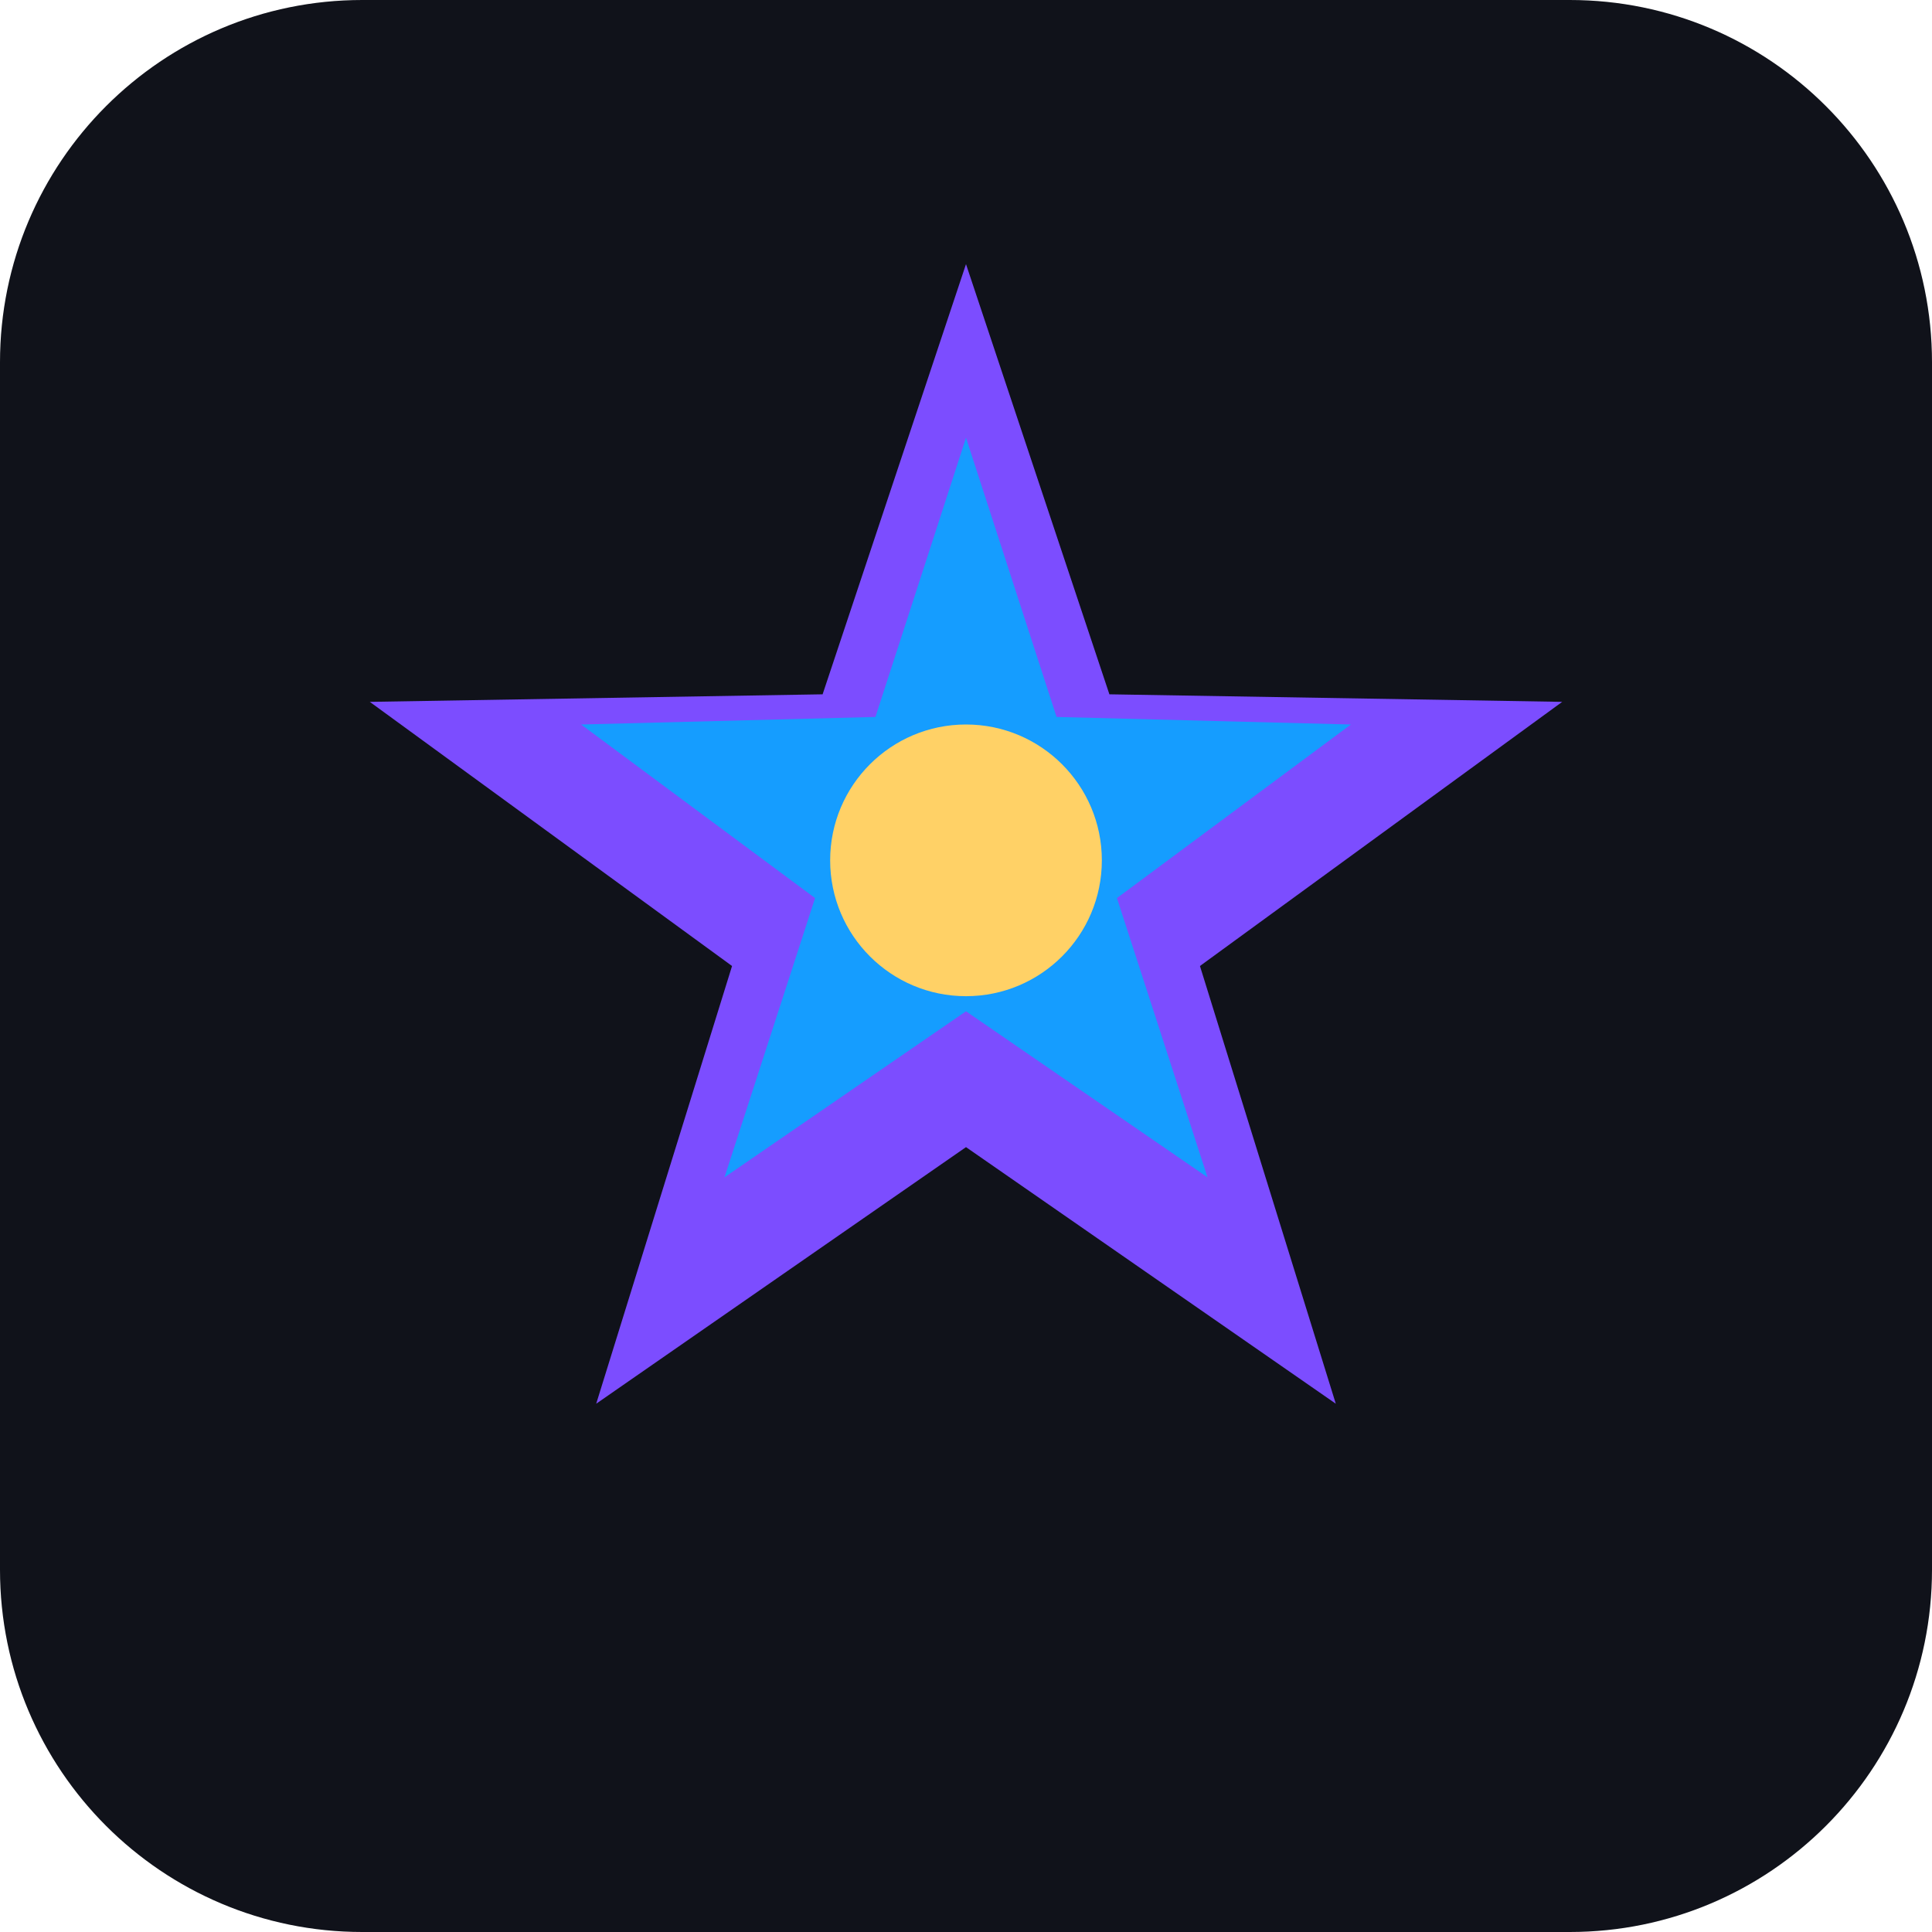
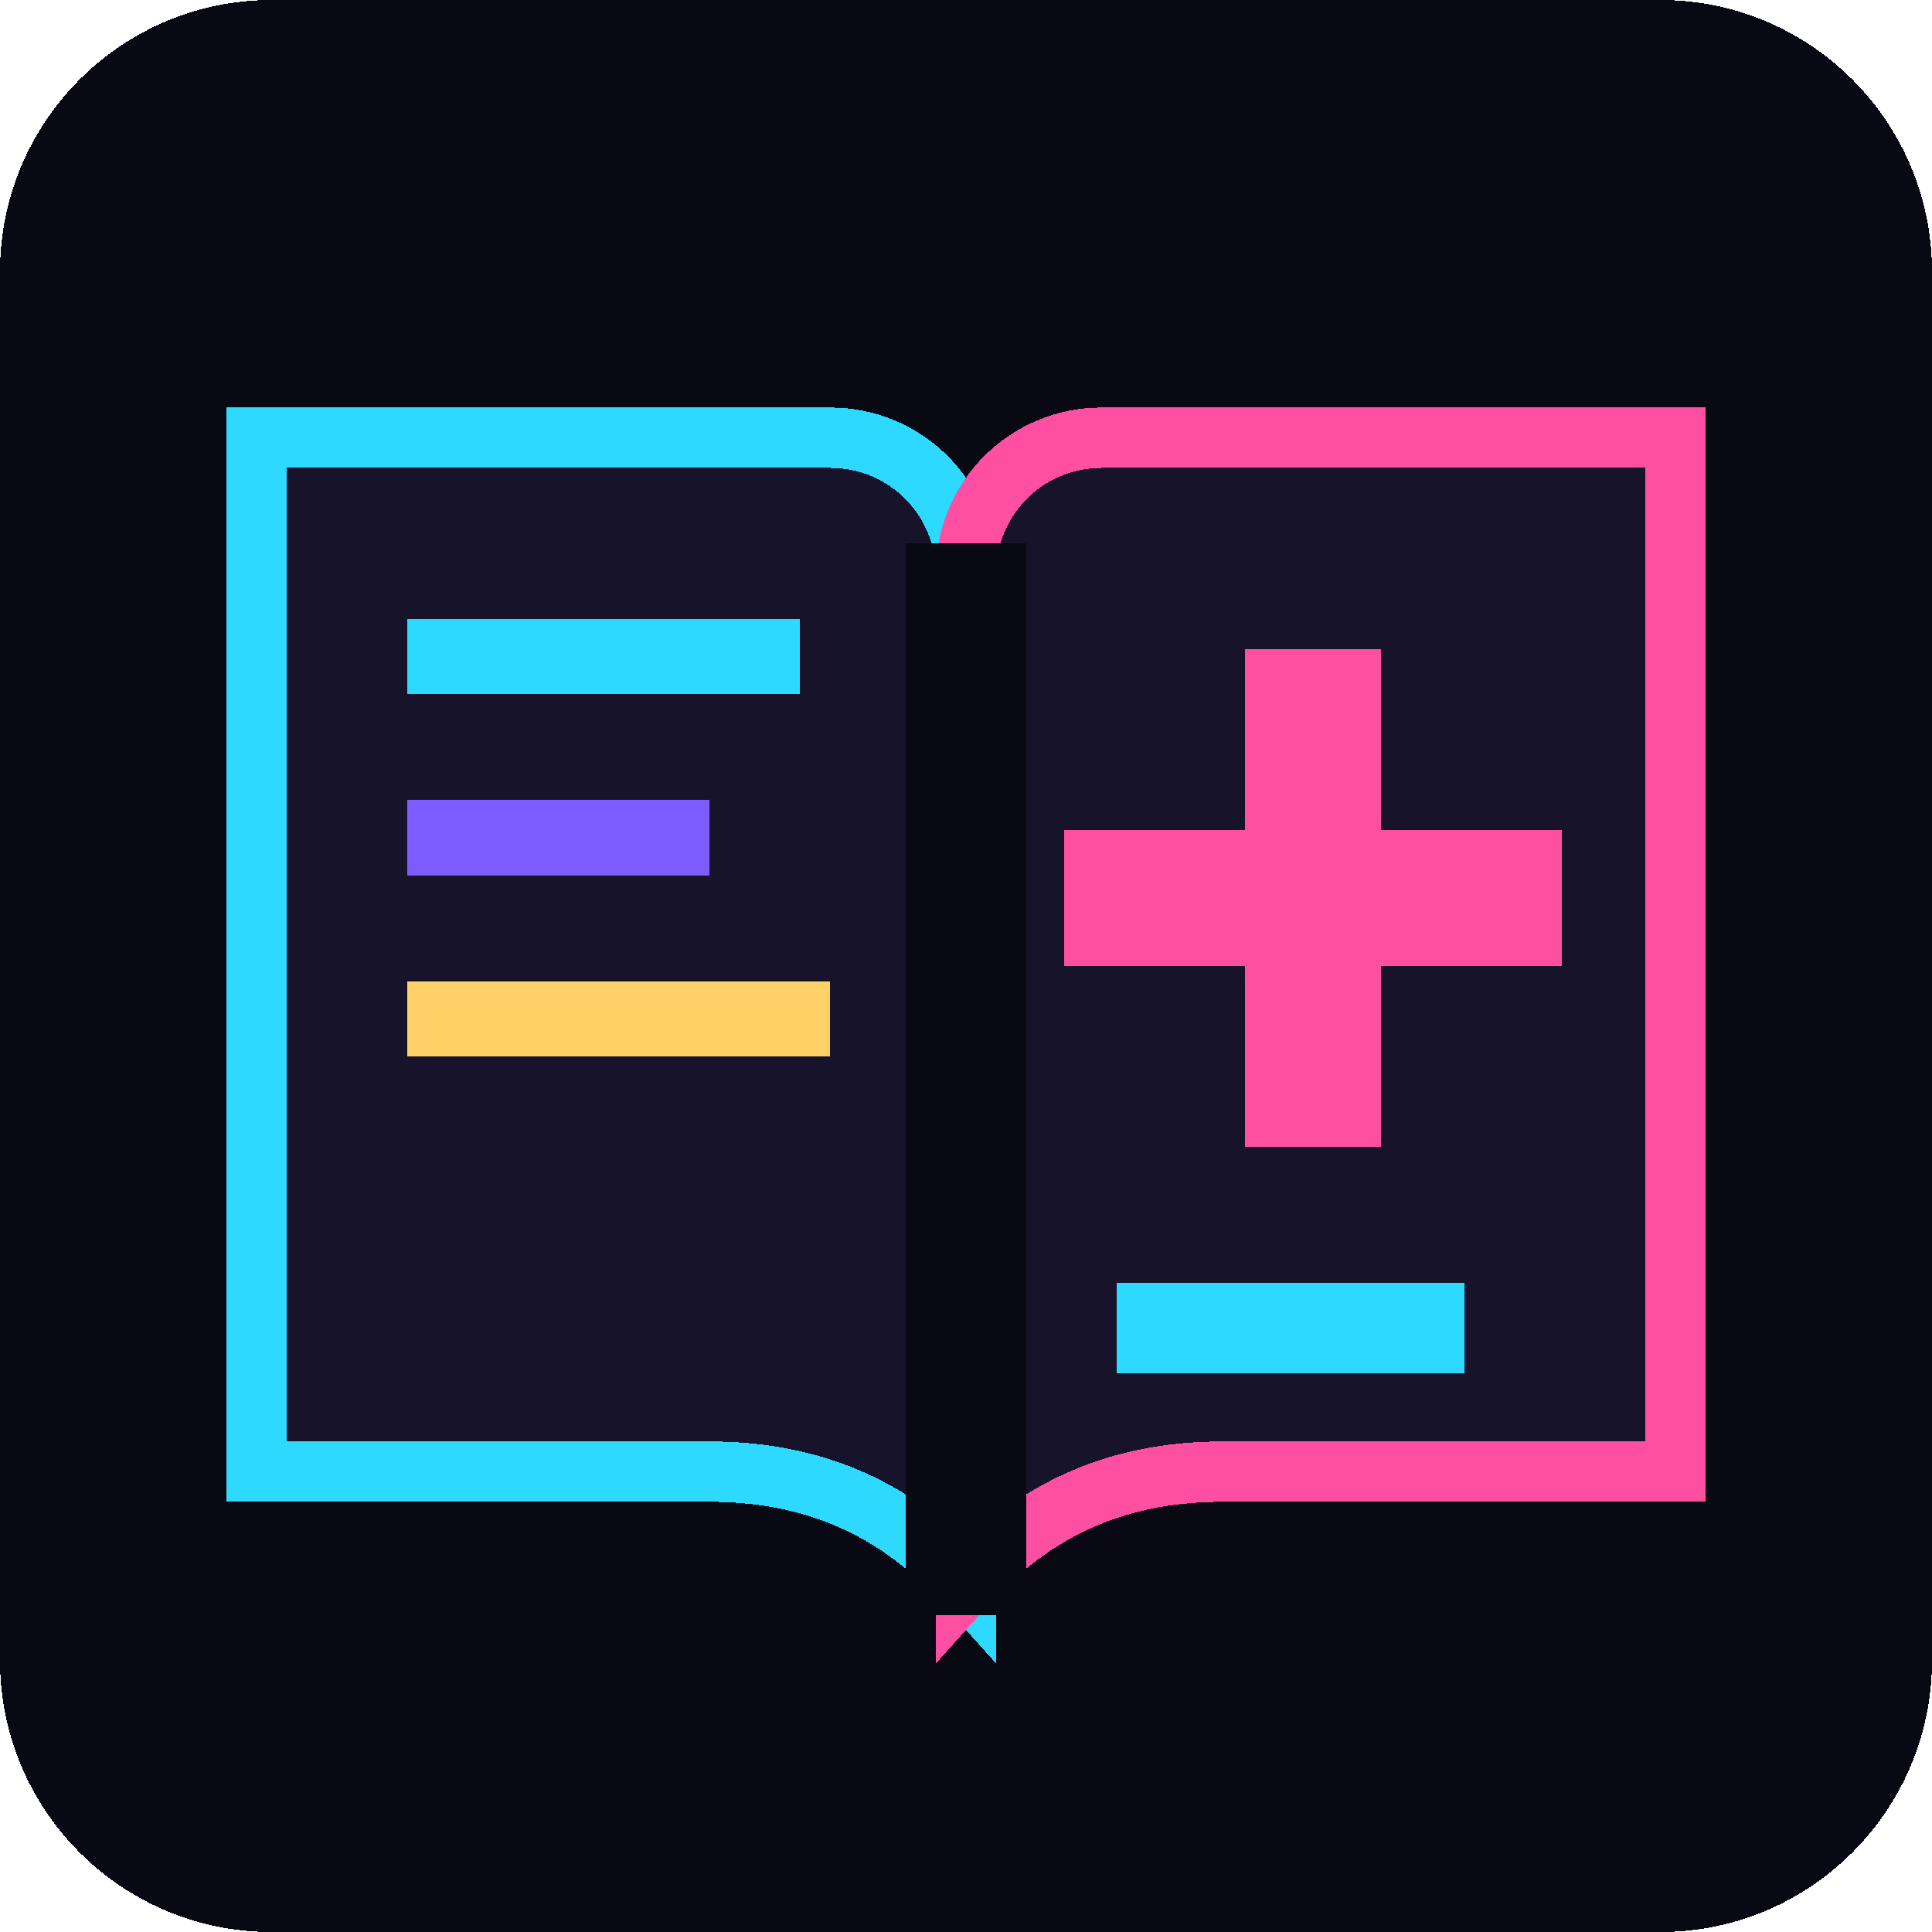
- <svg xmlns="http://www.w3.org/2000/svg" viewBox="0 0 256 256">
-   <rect width="256" height="256" rx="48" fill="#10121a" />
-   <path d="M128 35l19 57 60 1-48 35 18 58-49-34-49 34 18-58-48-35 60-1z" fill="#7c4dff" />
-   <path d="M128 58l12 37 39 1-31 23 12 37-32-22-32 22 12-37-31-23 39-1z" fill="#159dff" />
-   <circle cx="128" cy="114" r="18" fill="#ffd166" />
+ <svg xmlns="http://www.w3.org/2000/svg" viewBox="0 0 256 256" shape-rendering="crispEdges">
+   <rect width="256" height="256" rx="36" fill="#090914" />
+   <path d="M34 58h76c10 0 18 8 18 18v134c-9-10-20-15-34-15H34z" fill="#17132b" stroke="#2dd9ff" stroke-width="8" />
+   <path d="M222 58h-76c-10 0-18 8-18 18v134c9-10 20-15 34-15h60z" fill="#17132b" stroke="#ff4fa3" stroke-width="8" />
+   <rect x="54" y="82" width="52" height="10" fill="#2dd9ff" />
+   <rect x="54" y="106" width="40" height="10" fill="#7d5cff" />
+   <rect x="54" y="130" width="56" height="10" fill="#ffd166" />
+   <path d="M165 86h18v24h24v18h-24v24h-18v-24h-24v-18h24z" fill="#ff4fa3" />
+   <path d="M148 170h46v12h-46z" fill="#2dd9ff" />
+   <rect x="120" y="72" width="16" height="142" fill="#090914" />
</svg>
